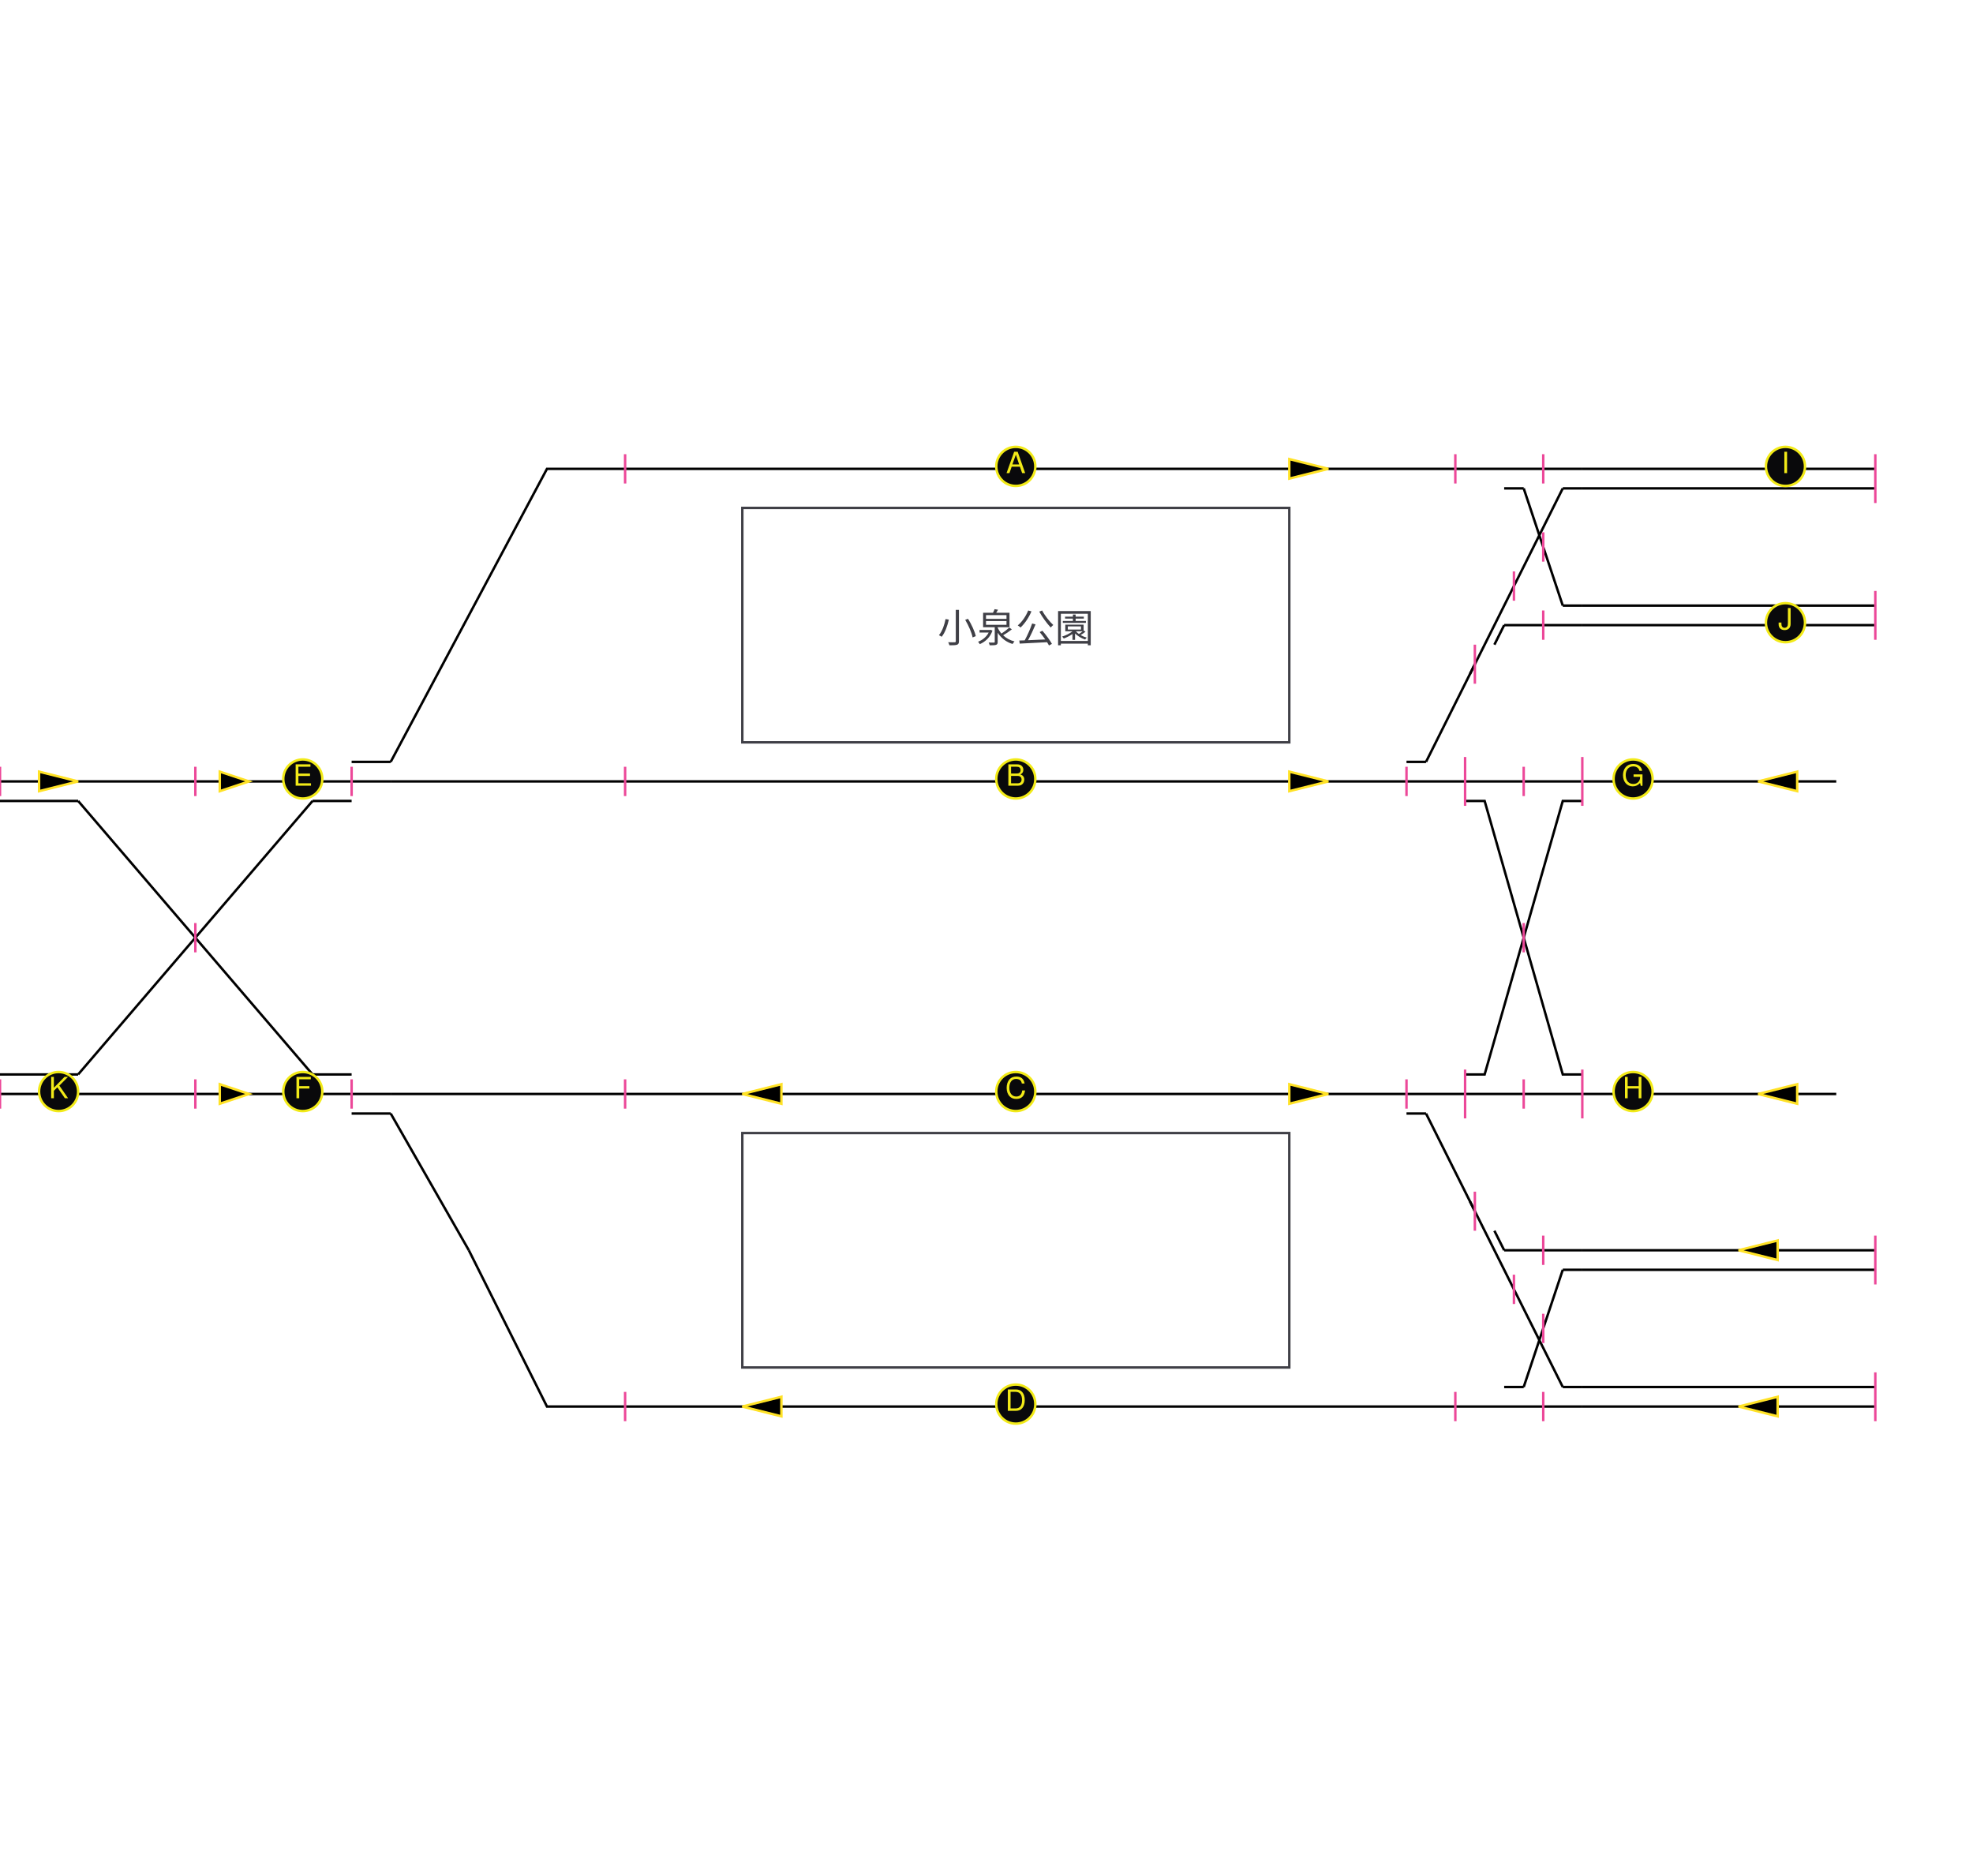
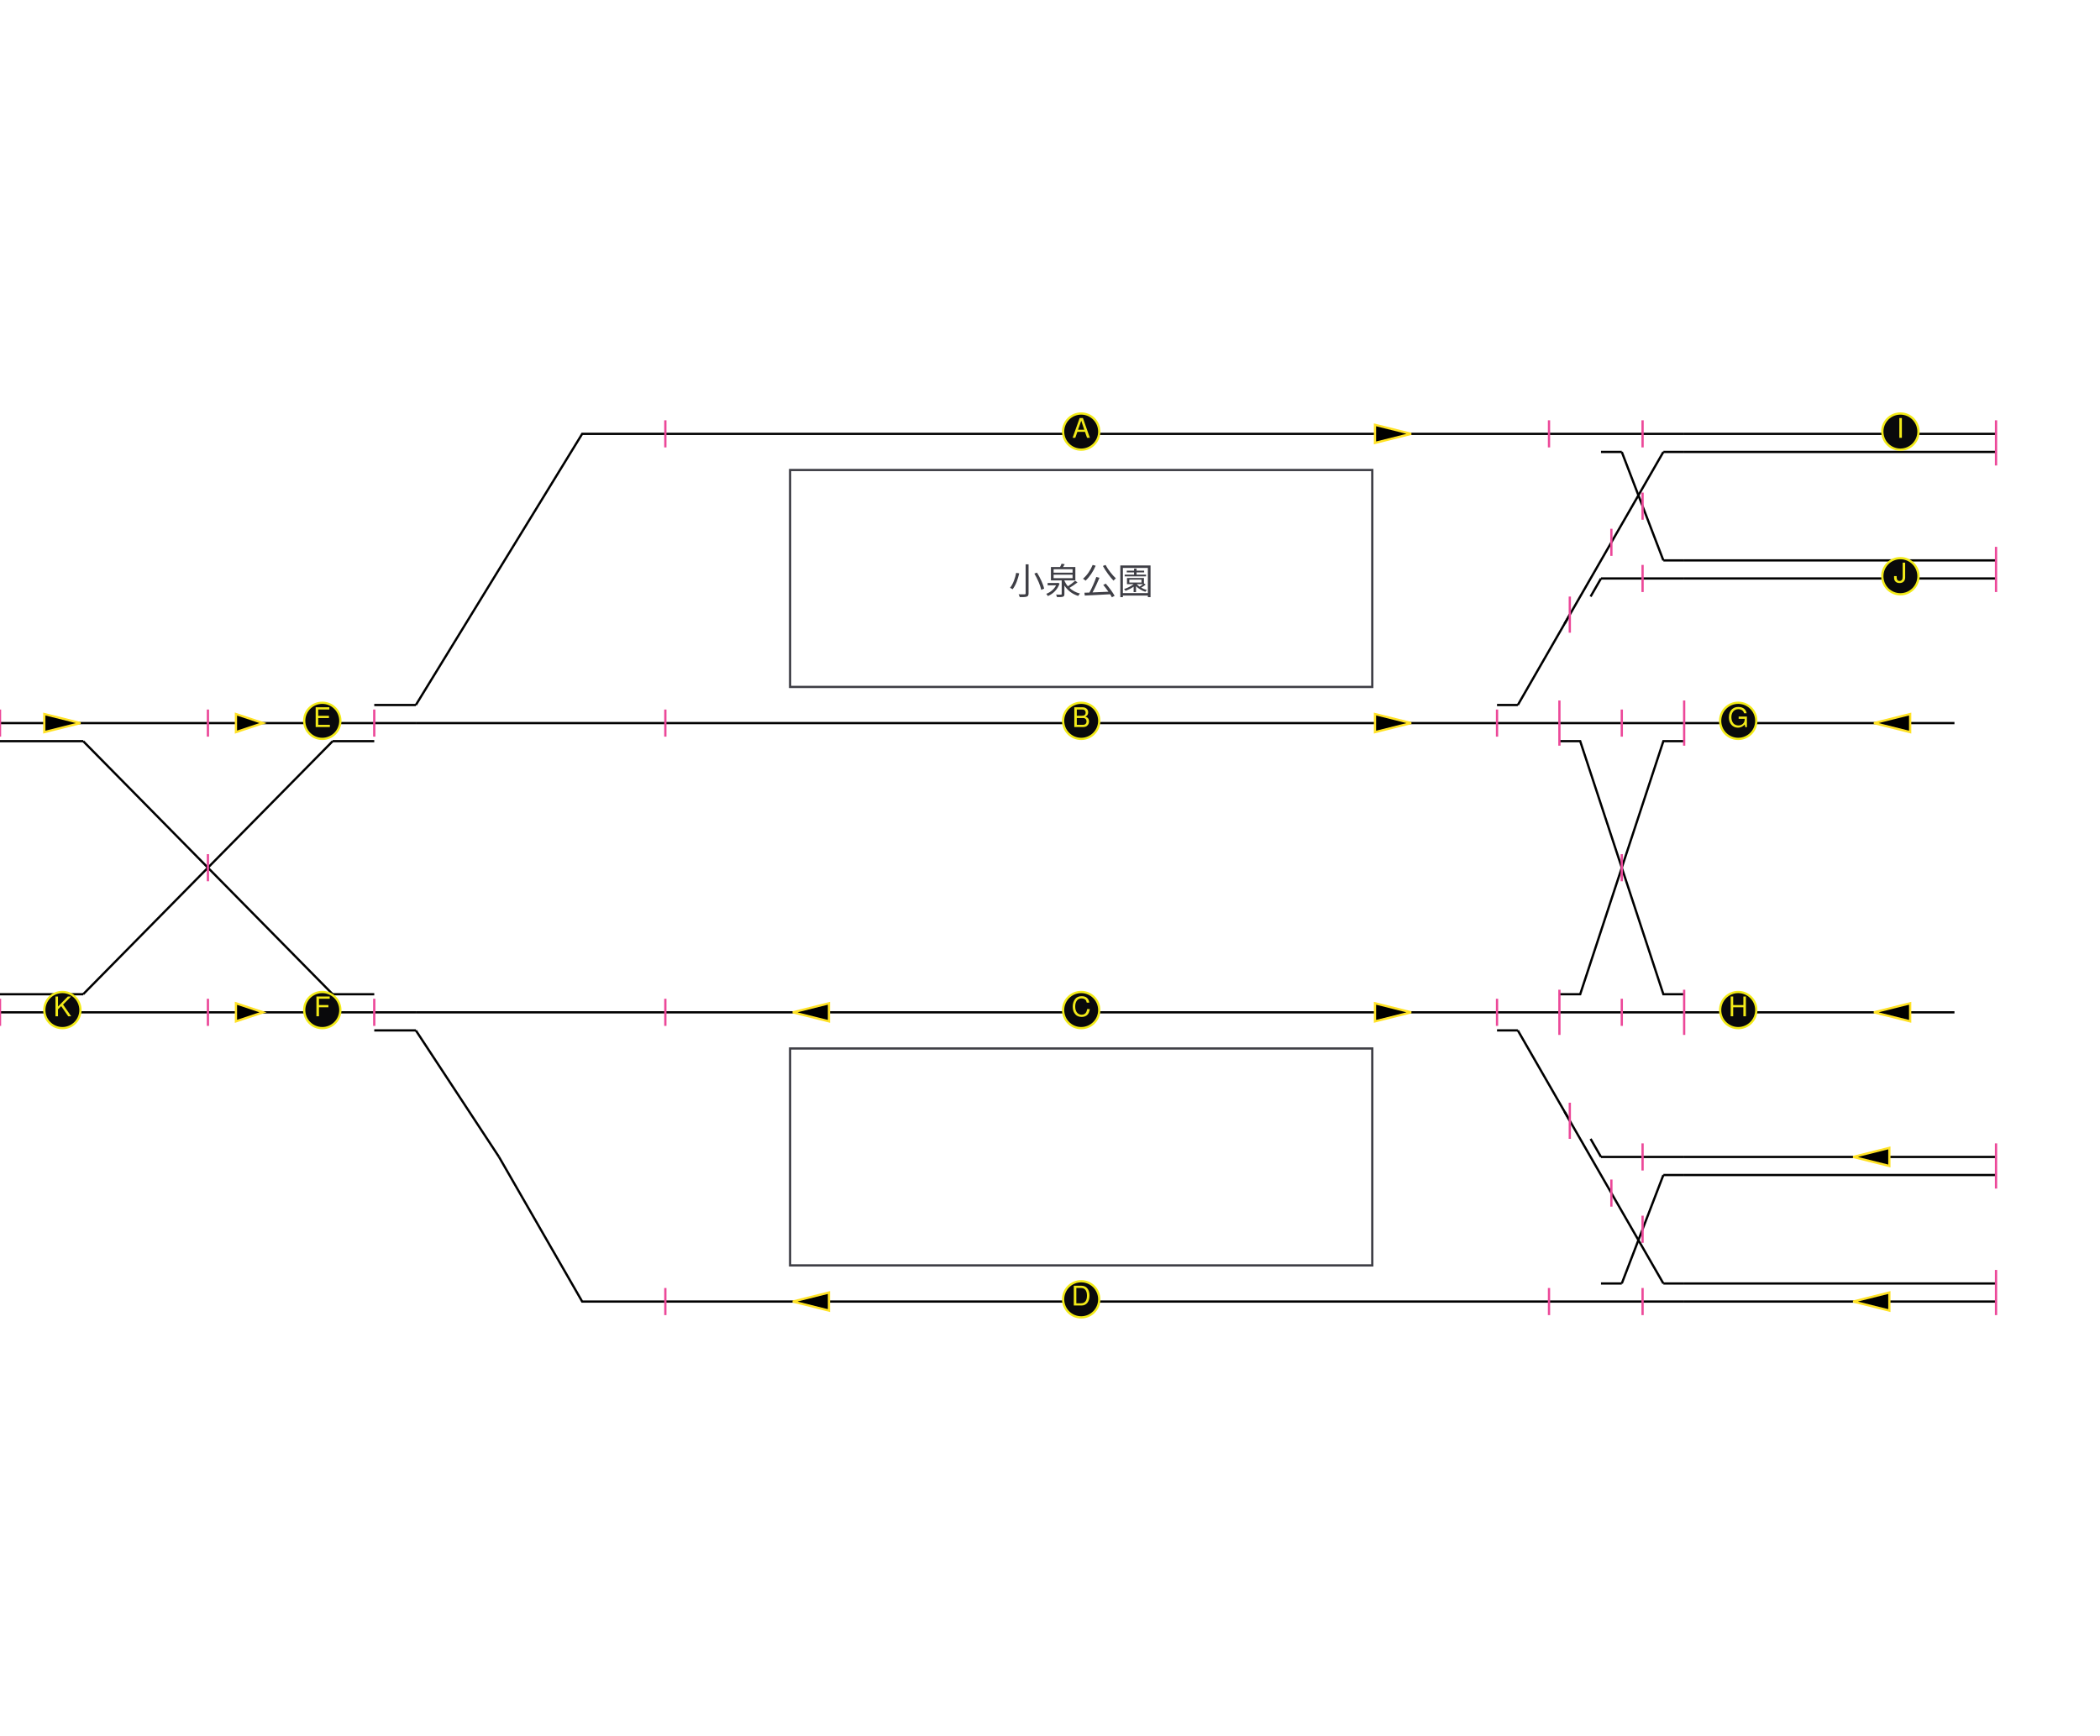
- <svg xmlns="http://www.w3.org/2000/svg" width="808" height="768" viewBox="0 0 808 768" style="background: transparent; color-scheme: light dark; color: light-dark(#000000, #ffffff);">
+ <svg xmlns="http://www.w3.org/2000/svg" width="929.2" height="768" viewBox="0 0 929.2 768" style="background: transparent; color-scheme: light dark; color: light-dark(#000000, #ffffff);">
  <g id="NT07_21AT_N" data-cell-id="NT07_21AT_N" fill="none" stroke="currentColor" stroke-width="1px">
-     <path d="M 0 320 L 32 320" vector-effect="non-scaling-stroke" />
-     <path d="M 32 320 L 80 320" vector-effect="non-scaling-stroke" />
+     <path d="M 0 320 L 36.8 320" vector-effect="non-scaling-stroke" />
+     <path d="M 36.8 320 L 92 320" vector-effect="non-scaling-stroke" />
  </g>
  <g id="NT07_21AT_R" data-cell-id="NT07_21AT_R" fill="none" stroke="currentColor" stroke-width="1px">
-     <path d="M 0 328 L 32 328" vector-effect="non-scaling-stroke" />
-     <path d="M 32 328 L 80 384" vector-effect="non-scaling-stroke" />
+     <path d="M 0 328 L 36.8 328" vector-effect="non-scaling-stroke" />
+     <path d="M 36.8 328 L 92 384" vector-effect="non-scaling-stroke" />
  </g>
  <g id="NT07_22AT_N" data-cell-id="NT07_22AT_N" fill="none" stroke="currentColor" stroke-width="1px">
-     <path d="M 0 448 L 32 448" vector-effect="non-scaling-stroke" />
-     <path d="M 32 448 L 80 448" vector-effect="non-scaling-stroke" />
+     <path d="M 0 448 L 36.8 448" vector-effect="non-scaling-stroke" />
+     <path d="M 36.8 448 L 92 448" vector-effect="non-scaling-stroke" />
  </g>
  <g id="NT07_22AT_R" data-cell-id="NT07_22AT_R" fill="none" stroke="currentColor" stroke-width="1px">
-     <path d="M 0 440 L 32 440" vector-effect="non-scaling-stroke" />
-     <path d="M 32 440 L 80 384" vector-effect="non-scaling-stroke" />
+     <path d="M 0 440 L 36.8 440" vector-effect="non-scaling-stroke" />
+     <path d="M 36.8 440 L 92 384" vector-effect="non-scaling-stroke" />
  </g>
  <g id="NT07_22BT_N" data-cell-id="NT07_22BT_N" fill="none" stroke="currentColor" stroke-width="1px">
-     <path d="M 80 320 L 128 320" vector-effect="non-scaling-stroke" />
-     <path d="M 128 320 L 144 320" vector-effect="non-scaling-stroke" />
+     <path d="M 92 320 L 147.2 320" vector-effect="non-scaling-stroke" />
+     <path d="M 147.2 320 L 165.6 320" vector-effect="non-scaling-stroke" />
  </g>
  <g id="NT07_22BT_R" data-cell-id="NT07_22BT_R" fill="none" stroke="currentColor" stroke-width="1px">
-     <path d="M 80 384 L 128 328" vector-effect="non-scaling-stroke" />
-     <path d="M 128 328 L 144 328" vector-effect="non-scaling-stroke" />
+     <path d="M 92 384 L 147.2 328" vector-effect="non-scaling-stroke" />
+     <path d="M 147.2 328 L 165.6 328" vector-effect="non-scaling-stroke" />
  </g>
  <g id="NT07_21BT_N" data-cell-id="NT07_21BT_N" fill="none" stroke="currentColor" stroke-width="1px">
-     <path d="M 80 448 L 128 448" vector-effect="non-scaling-stroke" />
-     <path d="M 128 448 L 144 448" vector-effect="non-scaling-stroke" />
+     <path d="M 92 448 L 147.2 448" vector-effect="non-scaling-stroke" />
+     <path d="M 147.2 448 L 165.6 448" vector-effect="non-scaling-stroke" />
  </g>
  <g id="NT07_21BT_R" data-cell-id="NT07_21BT_R" fill="none" stroke="currentColor" stroke-width="1px">
-     <path d="M 80 384 L 128 440" vector-effect="non-scaling-stroke" />
-     <path d="M 128 440 L 144 440" vector-effect="non-scaling-stroke" />
+     <path d="M 92 384 L 147.2 440" vector-effect="non-scaling-stroke" />
+     <path d="M 147.2 440 L 165.6 440" vector-effect="non-scaling-stroke" />
  </g>
  <g id="NT07_23T_N" data-cell-id="NT07_23T_N" fill="none" stroke="currentColor" stroke-width="1px">
-     <path d="M 144 320 L 160 320" vector-effect="non-scaling-stroke" />
-     <path d="M 160 320 L 256 320" vector-effect="non-scaling-stroke" />
+     <path d="M 165.6 320 L 184 320" vector-effect="non-scaling-stroke" />
+     <path d="M 184 320 L 294.4 320" vector-effect="non-scaling-stroke" />
  </g>
  <g id="NT07_23T_R" data-cell-id="NT07_23T_R" fill="none" stroke="currentColor" stroke-width="1px">
-     <path d="M 144 312 L 160 312" vector-effect="non-scaling-stroke" />
-     <path d="M 160 312 L 224 192 L 256 192" vector-effect="non-scaling-stroke" />
+     <path d="M 165.6 312 L 184 312" vector-effect="non-scaling-stroke" />
+     <path d="M 184 312 L 257.6 192 L 294.4 192" vector-effect="non-scaling-stroke" />
  </g>
  <g id="NT07_24T_N" data-cell-id="NT07_24T_N" fill="none" stroke="currentColor" stroke-width="1px">
-     <path d="M 144 448 L 160 448" vector-effect="non-scaling-stroke" />
-     <path d="M 160 448 L 256 448" vector-effect="non-scaling-stroke" />
+     <path d="M 165.6 448 L 184 448" vector-effect="non-scaling-stroke" />
+     <path d="M 184 448 L 294.4 448" vector-effect="non-scaling-stroke" />
  </g>
  <g id="NT07_24T_R" data-cell-id="NT07_24T_R" fill="none" stroke="currentColor" stroke-width="1px">
-     <path d="M 144 456 L 160 456" vector-effect="non-scaling-stroke" />
-     <path d="M 160 456 L 192 512" vector-effect="non-scaling-stroke" />
-     <path d="M 192 512 L 224 576 L 256 576" vector-effect="non-scaling-stroke" />
+     <path d="M 165.6 456 L 184 456" vector-effect="non-scaling-stroke" />
+     <path d="M 184 456 L 220.8 512" vector-effect="non-scaling-stroke" />
+     <path d="M 220.8 512 L 257.6 576 L 294.4 576" vector-effect="non-scaling-stroke" />
  </g>
  <g id="NT07_2RT" data-cell-id="NT07_2RT" fill="none" stroke="currentColor" stroke-width="1px">
-     <path d="M 256 320 L 576 320" vector-effect="non-scaling-stroke" />
+     <path d="M 294.4 320 L 662.4 320" vector-effect="non-scaling-stroke" />
  </g>
  <g id="NT07_1RT" data-cell-id="NT07_1RT" fill="none" stroke="currentColor" stroke-width="1px">
-     <path d="M 256 192 L 596 192" vector-effect="non-scaling-stroke" />
+     <path d="M 294.4 192 L 685.4 192" vector-effect="non-scaling-stroke" />
  </g>
  <g id="NT07_3LT" data-cell-id="NT07_3LT" fill="none" stroke="currentColor" stroke-width="1px">
-     <path d="M 256 448 L 576 448" vector-effect="non-scaling-stroke" />
+     <path d="M 294.4 448 L 662.4 448" vector-effect="non-scaling-stroke" />
  </g>
  <g id="NT07_4LT" data-cell-id="NT07_4LT" fill="none" stroke="currentColor" stroke-width="1px">
-     <path d="M 256 576 L 596 576" vector-effect="non-scaling-stroke" />
+     <path d="M 294.4 576 L 685.4 576" vector-effect="non-scaling-stroke" />
  </g>
  <g id="NT07_27T_N" data-cell-id="NT07_27T_N" fill="none" stroke="currentColor" stroke-width="1px">
-     <path d="M 576 320 L 600 320" vector-effect="non-scaling-stroke" />
+     <path d="M 662.4 320 L 690 320" vector-effect="non-scaling-stroke" />
  </g>
  <g id="NT07_27T_R" data-cell-id="NT07_27T_R" fill="none" stroke="currentColor" stroke-width="1px">
-     <path d="M 576 312 L 584 312" vector-effect="non-scaling-stroke" />
-     <path d="M 584 312 L 604 272" vector-effect="non-scaling-stroke" />
+     <path d="M 662.4 312 L 671.6 312" vector-effect="non-scaling-stroke" />
+     <path d="M 671.6 312 L 694.6 272" vector-effect="non-scaling-stroke" />
  </g>
  <g id="NT07_25AT_N" data-cell-id="NT07_25AT_N" fill="none" stroke="currentColor" stroke-width="1px">
-     <path d="M 596 192 L 632 192" vector-effect="non-scaling-stroke" />
+     <path d="M 685.4 192 L 726.8 192" vector-effect="non-scaling-stroke" />
  </g>
  <g id="NT07_25AT_R" data-cell-id="NT07_25AT_R" fill="none" stroke="currentColor" stroke-width="1px">
-     <path d="M 616 200 L 624 200" vector-effect="non-scaling-stroke" />
-     <path d="M 624 200 L 632 224" vector-effect="non-scaling-stroke" />
+     <path d="M 708.4 200 L 717.6 200" vector-effect="non-scaling-stroke" />
+     <path d="M 717.6 200 L 726.8 224" vector-effect="non-scaling-stroke" />
  </g>
  <g id="NT07_26BT_N" data-cell-id="NT07_26BT_N" fill="none" stroke="currentColor" stroke-width="1px">
-     <path d="M 632 192 L 648 192" vector-effect="non-scaling-stroke" />
-     <path d="M 648 192 L 768 192" vector-effect="non-scaling-stroke" />
+     <path d="M 726.8 192 L 745.2 192" vector-effect="non-scaling-stroke" />
+     <path d="M 745.2 192 L 883.2 192" vector-effect="non-scaling-stroke" />
  </g>
  <g id="NT07_26BT_R" data-cell-id="NT07_26BT_R" fill="none" stroke="currentColor" stroke-width="1px">
-     <path d="M 620 240 L 640 200" vector-effect="non-scaling-stroke" />
-     <path d="M 640 200 L 648 200" vector-effect="non-scaling-stroke" />
-     <path d="M 648 200 L 768 200" vector-effect="non-scaling-stroke" />
+     <path d="M 713 240 L 736 200" vector-effect="non-scaling-stroke" />
+     <path d="M 736 200 L 745.2 200" vector-effect="non-scaling-stroke" />
+     <path d="M 745.2 200 L 883.2 200" vector-effect="non-scaling-stroke" />
  </g>
  <g id="NT07_26AT_N" data-cell-id="NT07_26AT_N" fill="none" stroke="currentColor" stroke-width="1px">
-     <path d="M 612 264 L 616 256" vector-effect="non-scaling-stroke" />
-     <path d="M 616 256 L 632 256" vector-effect="non-scaling-stroke" />
+     <path d="M 703.8 264 L 708.4 256" vector-effect="non-scaling-stroke" />
+     <path d="M 708.4 256 L 726.8 256" vector-effect="non-scaling-stroke" />
  </g>
  <g id="NT07_26AT_R" data-cell-id="NT07_26AT_R" fill="none" stroke="currentColor" stroke-width="1px">
-     <path d="M 602 276 L 620 240" vector-effect="non-scaling-stroke" />
+     <path d="M 692.3 276 L 713 240" vector-effect="non-scaling-stroke" />
  </g>
  <g id="NT07_25BT_N" data-cell-id="NT07_25BT_N" fill="none" stroke="currentColor" stroke-width="1px">
-     <path d="M 632 256 L 648 256" vector-effect="non-scaling-stroke" />
-     <path d="M 648 256 L 768 256" vector-effect="non-scaling-stroke" />
+     <path d="M 726.8 256 L 745.2 256" vector-effect="non-scaling-stroke" />
+     <path d="M 745.2 256 L 883.2 256" vector-effect="non-scaling-stroke" />
  </g>
  <g id="NT07_25BT_R" data-cell-id="NT07_25BT_R" fill="none" stroke="currentColor" stroke-width="1px">
-     <path d="M 632 224 L 640 248" vector-effect="non-scaling-stroke" />
-     <path d="M 640 248 L 648 248" vector-effect="non-scaling-stroke" />
-     <path d="M 648 248 L 768 248" vector-effect="non-scaling-stroke" />
+     <path d="M 726.8 224 L 736 248" vector-effect="non-scaling-stroke" />
+     <path d="M 736 248 L 745.2 248" vector-effect="non-scaling-stroke" />
+     <path d="M 745.2 248 L 883.2 248" vector-effect="non-scaling-stroke" />
  </g>
  <g id="NT07_30T_N" data-cell-id="NT07_30T_N" fill="none" stroke="currentColor" stroke-width="1px">
-     <path d="M 576 448 L 600 448" vector-effect="non-scaling-stroke" />
+     <path d="M 662.4 448 L 690 448" vector-effect="non-scaling-stroke" />
  </g>
  <g id="NT07_30T_R" data-cell-id="NT07_30T_R" fill="none" stroke="currentColor" stroke-width="1px">
-     <path d="M 576 456 L 584 456" vector-effect="non-scaling-stroke" />
-     <path d="M 584 456 L 604 496" vector-effect="non-scaling-stroke" />
+     <path d="M 662.4 456 L 671.6 456" vector-effect="non-scaling-stroke" />
+     <path d="M 671.6 456 L 694.6 496" vector-effect="non-scaling-stroke" />
  </g>
  <g id="NT07_32AT_N" data-cell-id="NT07_32AT_N" fill="none" stroke="currentColor" stroke-width="1px">
-     <path d="M 596 576 L 632 576" vector-effect="non-scaling-stroke" />
+     <path d="M 685.4 576 L 726.8 576" vector-effect="non-scaling-stroke" />
  </g>
  <g id="NT07_32AT_R" data-cell-id="NT07_32AT_R" fill="none" stroke="currentColor" stroke-width="1px">
-     <path d="M 616 568 L 624 568" vector-effect="non-scaling-stroke" />
-     <path d="M 624 568 L 632 544" vector-effect="non-scaling-stroke" />
+     <path d="M 708.4 568 L 717.6 568" vector-effect="non-scaling-stroke" />
+     <path d="M 717.6 568 L 726.8 544" vector-effect="non-scaling-stroke" />
  </g>
  <g id="NT07_31BT_N" data-cell-id="NT07_31BT_N" fill="none" stroke="currentColor" stroke-width="1px">
-     <path d="M 632 576 L 648 576" vector-effect="non-scaling-stroke" />
-     <path d="M 648 576 L 768 576" vector-effect="non-scaling-stroke" />
+     <path d="M 726.8 576 L 745.2 576" vector-effect="non-scaling-stroke" />
+     <path d="M 745.2 576 L 883.2 576" vector-effect="non-scaling-stroke" />
  </g>
  <g id="NT07_31BT_R" data-cell-id="NT07_31BT_R" fill="none" stroke="currentColor" stroke-width="1px">
-     <path d="M 620 528 L 640 568" vector-effect="non-scaling-stroke" />
-     <path d="M 640 568 L 648 568" vector-effect="non-scaling-stroke" />
-     <path d="M 648 568 L 768 568" vector-effect="non-scaling-stroke" />
+     <path d="M 713 528 L 736 568" vector-effect="non-scaling-stroke" />
+     <path d="M 736 568 L 745.2 568" vector-effect="non-scaling-stroke" />
+     <path d="M 745.2 568 L 883.2 568" vector-effect="non-scaling-stroke" />
  </g>
  <g id="NT07_31AT_N" data-cell-id="NT07_31AT_N" fill="none" stroke="currentColor" stroke-width="1px">
-     <path d="M 612 504 L 616 512" vector-effect="non-scaling-stroke" />
-     <path d="M 616 512 L 632 512" vector-effect="non-scaling-stroke" />
+     <path d="M 703.8 504 L 708.4 512" vector-effect="non-scaling-stroke" />
+     <path d="M 708.4 512 L 726.8 512" vector-effect="non-scaling-stroke" />
  </g>
  <g id="NT07_31AT_R" data-cell-id="NT07_31AT_R" fill="none" stroke="currentColor" stroke-width="1px">
-     <path d="M 602 492 L 620 528" vector-effect="non-scaling-stroke" />
+     <path d="M 692.3 492 L 713 528" vector-effect="non-scaling-stroke" />
  </g>
  <g id="NT07_32BT_N" data-cell-id="NT07_32BT_N" fill="none" stroke="currentColor" stroke-width="1px">
-     <path d="M 632 512 L 648 512" vector-effect="non-scaling-stroke" />
-     <path d="M 648 512 L 768 512" vector-effect="non-scaling-stroke" />
+     <path d="M 726.8 512 L 745.2 512" vector-effect="non-scaling-stroke" />
+     <path d="M 745.2 512 L 883.2 512" vector-effect="non-scaling-stroke" />
  </g>
  <g id="NT07_32BT_R" data-cell-id="NT07_32BT_R" fill="none" stroke="currentColor" stroke-width="1px">
-     <path d="M 632 544 L 640 520" vector-effect="non-scaling-stroke" />
-     <path d="M 640 520 L 648 520" vector-effect="non-scaling-stroke" />
-     <path d="M 648 520 L 768 520" vector-effect="non-scaling-stroke" />
+     <path d="M 726.8 544 L 736 520" vector-effect="non-scaling-stroke" />
+     <path d="M 736 520 L 745.2 520" vector-effect="non-scaling-stroke" />
+     <path d="M 745.2 520 L 883.2 520" vector-effect="non-scaling-stroke" />
  </g>
  <g id="NT07_28AT_N" data-cell-id="NT07_28AT_N" fill="none" stroke="currentColor" stroke-width="1px">
-     <path d="M 600 320 L 624 320" vector-effect="non-scaling-stroke" />
+     <path d="M 690 320 L 717.6 320" vector-effect="non-scaling-stroke" />
  </g>
  <g id="NT07_28AT_R" data-cell-id="NT07_28AT_R" fill="none" stroke="currentColor" stroke-width="1px">
-     <path d="M 600 328 L 608 328 L 624 384" vector-effect="non-scaling-stroke" />
+     <path d="M 690 328 L 699.2 328 L 717.6 384" vector-effect="non-scaling-stroke" />
  </g>
  <g id="NT07_29AT_N" data-cell-id="NT07_29AT_N" fill="none" stroke="currentColor" stroke-width="1px">
-     <path d="M 600 448 L 624 448" vector-effect="non-scaling-stroke" />
+     <path d="M 690 448 L 717.6 448" vector-effect="non-scaling-stroke" />
  </g>
  <g id="NT07_29AT_R" data-cell-id="NT07_29AT_R" fill="none" stroke="currentColor" stroke-width="1px">
-     <path d="M 600 440 L 608 440 L 624 384" vector-effect="non-scaling-stroke" />
+     <path d="M 690 440 L 699.2 440 L 717.6 384" vector-effect="non-scaling-stroke" />
  </g>
  <g id="NT07_29BT_N" data-cell-id="NT07_29BT_N" fill="none" stroke="currentColor" stroke-width="1px">
-     <path d="M 624 320 L 648 320" vector-effect="non-scaling-stroke" />
+     <path d="M 717.6 320 L 745.2 320" vector-effect="non-scaling-stroke" />
  </g>
  <g id="NT07_29BT_R" data-cell-id="NT07_29BT_R" fill="none" stroke="currentColor" stroke-width="1px">
-     <path d="M 624 384 L 640 328 L 648 328" vector-effect="non-scaling-stroke" />
+     <path d="M 717.6 384 L 736 328 L 745.2 328" vector-effect="non-scaling-stroke" />
  </g>
  <g id="NT07_28BT_N" data-cell-id="NT07_28BT_N" fill="none" stroke="currentColor" stroke-width="1px">
-     <path d="M 624 448 L 648 448" vector-effect="non-scaling-stroke" />
+     <path d="M 717.6 448 L 745.2 448" vector-effect="non-scaling-stroke" />
  </g>
  <g id="NT07_28BT_R" data-cell-id="NT07_28BT_R" fill="none" stroke="currentColor" stroke-width="1px">
-     <path d="M 624 384 L 640 440 L 648 440" vector-effect="non-scaling-stroke" />
+     <path d="M 717.6 384 L 736 440 L 745.2 440" vector-effect="non-scaling-stroke" />
  </g>
  <g id="NT07_DEPOT_1T" data-cell-id="NT07_DEPOT_1T" fill="none" stroke="currentColor" stroke-width="1px">
-     <path d="M 648 320 L 752 320" vector-effect="non-scaling-stroke" />
+     <path d="M 745.2 320 L 864.8 320" vector-effect="non-scaling-stroke" />
  </g>
  <g id="NT07_DEPOT_2T" data-cell-id="NT07_DEPOT_2T" fill="none" stroke="currentColor" stroke-width="1px">
-     <path d="M 648 448 L 752 448" vector-effect="non-scaling-stroke" />
+     <path d="M 745.2 448 L 864.8 448" vector-effect="non-scaling-stroke" />
  </g>
  <g id="NT07_Platform_1" data-cell-id="NT07_Platform_1">
-     <rect x="304" y="208" width="224" height="96" fill="none" stroke="#3F3F46" stroke-width="1" />
+     <rect x="349.6" y="208" width="257.6" height="96" fill="none" stroke="#3F3F46" stroke-width="1" />
  </g>
  <g id="NT07_Platform_2" data-cell-id="NT07_Platform_2">
-     <rect x="304" y="464" width="224" height="96" fill="none" stroke="#3F3F46" stroke-width="1" />
+     <rect x="349.6" y="464" width="257.6" height="96" fill="none" stroke="#3F3F46" stroke-width="1" />
  </g>
  <g id="Destination_NT07_1RT" data-cell-id="Destination_NT07_1RT" data-circuit-id="NT07_1RT" data-destination-code="A">
-     <ellipse id="Destination_NT07_1RT_Circle" data-cell-id="Destination_NT07_1RT_Circle" cx="416" cy="191" rx="8" ry="8" fill="#09090B" stroke="#F2EA18" stroke-width="1" vector-effect="non-scaling-stroke" />
-     <text id="Destination_NT07_1RT_Label" data-cell-id="Destination_NT07_1RT_Label" x="416" y="191" text-anchor="middle" dominant-baseline="central" font-family="Helvetica, Arial, sans-serif" font-size="12" fill="#F2EA18">A</text>
+     <ellipse id="Destination_NT07_1RT_Circle" data-cell-id="Destination_NT07_1RT_Circle" cx="478.4" cy="191" rx="8" ry="8" fill="#09090B" stroke="#F2EA18" stroke-width="1" vector-effect="non-scaling-stroke" />
+     <text id="Destination_NT07_1RT_Label" data-cell-id="Destination_NT07_1RT_Label" x="478.4" y="191" text-anchor="middle" dominant-baseline="central" font-family="Helvetica, Arial, sans-serif" font-size="12" fill="#F2EA18">A</text>
  </g>
  <g id="Destination_NT07_2RT" data-cell-id="Destination_NT07_2RT" data-circuit-id="NT07_2RT" data-destination-code="B">
-     <ellipse id="Destination_NT07_2RT_Circle" data-cell-id="Destination_NT07_2RT_Circle" cx="416" cy="319" rx="8" ry="8" fill="#09090B" stroke="#F2EA18" stroke-width="1" vector-effect="non-scaling-stroke" />
-     <text id="Destination_NT07_2RT_Label" data-cell-id="Destination_NT07_2RT_Label" x="416" y="319" text-anchor="middle" dominant-baseline="central" font-family="Helvetica, Arial, sans-serif" font-size="12" fill="#F2EA18">B</text>
+     <ellipse id="Destination_NT07_2RT_Circle" data-cell-id="Destination_NT07_2RT_Circle" cx="478.4" cy="319" rx="8" ry="8" fill="#09090B" stroke="#F2EA18" stroke-width="1" vector-effect="non-scaling-stroke" />
+     <text id="Destination_NT07_2RT_Label" data-cell-id="Destination_NT07_2RT_Label" x="478.4" y="319" text-anchor="middle" dominant-baseline="central" font-family="Helvetica, Arial, sans-serif" font-size="12" fill="#F2EA18">B</text>
  </g>
  <g id="Destination_NT07_3LT" data-cell-id="Destination_NT07_3LT" data-circuit-id="NT07_3LT" data-destination-code="C">
-     <ellipse id="Destination_NT07_3LT_Circle" data-cell-id="Destination_NT07_3LT_Circle" cx="416" cy="447" rx="8" ry="8" fill="#09090B" stroke="#F2EA18" stroke-width="1" vector-effect="non-scaling-stroke" />
-     <text id="Destination_NT07_3LT_Label" data-cell-id="Destination_NT07_3LT_Label" x="416" y="447" text-anchor="middle" dominant-baseline="central" font-family="Helvetica, Arial, sans-serif" font-size="12" fill="#F2EA18">C</text>
+     <ellipse id="Destination_NT07_3LT_Circle" data-cell-id="Destination_NT07_3LT_Circle" cx="478.4" cy="447" rx="8" ry="8" fill="#09090B" stroke="#F2EA18" stroke-width="1" vector-effect="non-scaling-stroke" />
+     <text id="Destination_NT07_3LT_Label" data-cell-id="Destination_NT07_3LT_Label" x="478.4" y="447" text-anchor="middle" dominant-baseline="central" font-family="Helvetica, Arial, sans-serif" font-size="12" fill="#F2EA18">C</text>
  </g>
  <g id="Destination_NT07_4LT" data-cell-id="Destination_NT07_4LT" data-circuit-id="NT07_4LT" data-destination-code="D">
-     <ellipse id="Destination_NT07_4LT_Circle" data-cell-id="Destination_NT07_4LT_Circle" cx="416" cy="575" rx="8" ry="8" fill="#09090B" stroke="#F2EA18" stroke-width="1" vector-effect="non-scaling-stroke" />
-     <text id="Destination_NT07_4LT_Label" data-cell-id="Destination_NT07_4LT_Label" x="416" y="575" text-anchor="middle" dominant-baseline="central" font-family="Helvetica, Arial, sans-serif" font-size="12" fill="#F2EA18">D</text>
+     <ellipse id="Destination_NT07_4LT_Circle" data-cell-id="Destination_NT07_4LT_Circle" cx="478.4" cy="575" rx="8" ry="8" fill="#09090B" stroke="#F2EA18" stroke-width="1" vector-effect="non-scaling-stroke" />
+     <text id="Destination_NT07_4LT_Label" data-cell-id="Destination_NT07_4LT_Label" x="478.4" y="575" text-anchor="middle" dominant-baseline="central" font-family="Helvetica, Arial, sans-serif" font-size="12" fill="#F2EA18">D</text>
  </g>
  <g id="Destination_NT07_22BT" data-cell-id="Destination_NT07_22BT" data-circuit-id="NT07_22BT" data-destination-code="E">
-     <ellipse id="Destination_NT07_22BT_Circle" data-cell-id="Destination_NT07_22BT_Circle" cx="124" cy="319" rx="8" ry="8" fill="#09090B" stroke="#F2EA18" stroke-width="1" vector-effect="non-scaling-stroke" />
-     <text id="Destination_NT07_22BT_Label" data-cell-id="Destination_NT07_22BT_Label" x="124" y="319" text-anchor="middle" dominant-baseline="central" font-family="Helvetica, Arial, sans-serif" font-size="12" fill="#F2EA18">E</text>
+     <ellipse id="Destination_NT07_22BT_Circle" data-cell-id="Destination_NT07_22BT_Circle" cx="142.6" cy="319" rx="8" ry="8" fill="#09090B" stroke="#F2EA18" stroke-width="1" vector-effect="non-scaling-stroke" />
+     <text id="Destination_NT07_22BT_Label" data-cell-id="Destination_NT07_22BT_Label" x="142.6" y="319" text-anchor="middle" dominant-baseline="central" font-family="Helvetica, Arial, sans-serif" font-size="12" fill="#F2EA18">E</text>
  </g>
  <g id="Destination_NT07_21BT" data-cell-id="Destination_NT07_21BT" data-circuit-id="NT07_21BT" data-destination-code="F">
-     <ellipse id="Destination_NT07_21BT_Circle" data-cell-id="Destination_NT07_21BT_Circle" cx="124" cy="447" rx="8" ry="8" fill="#09090B" stroke="#F2EA18" stroke-width="1" vector-effect="non-scaling-stroke" />
-     <text id="Destination_NT07_21BT_Label" data-cell-id="Destination_NT07_21BT_Label" x="124" y="447" text-anchor="middle" dominant-baseline="central" font-family="Helvetica, Arial, sans-serif" font-size="12" fill="#F2EA18">F</text>
+     <ellipse id="Destination_NT07_21BT_Circle" data-cell-id="Destination_NT07_21BT_Circle" cx="142.6" cy="447" rx="8" ry="8" fill="#09090B" stroke="#F2EA18" stroke-width="1" vector-effect="non-scaling-stroke" />
+     <text id="Destination_NT07_21BT_Label" data-cell-id="Destination_NT07_21BT_Label" x="142.6" y="447" text-anchor="middle" dominant-baseline="central" font-family="Helvetica, Arial, sans-serif" font-size="12" fill="#F2EA18">F</text>
  </g>
  <g id="Destination_NT07_22AT" data-cell-id="Destination_NT07_22AT" data-circuit-id="NT07_22AT" data-destination-code="K">
-     <ellipse id="Destination_NT07_22AT_Circle" data-cell-id="Destination_NT07_22AT_Circle" cx="24" cy="447" rx="8" ry="8" fill="#09090B" stroke="#F2EA18" stroke-width="1" vector-effect="non-scaling-stroke" />
-     <text id="Destination_NT07_22AT_Label" data-cell-id="Destination_NT07_22AT_Label" x="24" y="447" text-anchor="middle" dominant-baseline="central" font-family="Helvetica, Arial, sans-serif" font-size="12" fill="#F2EA18">K</text>
+     <ellipse id="Destination_NT07_22AT_Circle" data-cell-id="Destination_NT07_22AT_Circle" cx="27.6" cy="447" rx="8" ry="8" fill="#09090B" stroke="#F2EA18" stroke-width="1" vector-effect="non-scaling-stroke" />
+     <text id="Destination_NT07_22AT_Label" data-cell-id="Destination_NT07_22AT_Label" x="27.6" y="447" text-anchor="middle" dominant-baseline="central" font-family="Helvetica, Arial, sans-serif" font-size="12" fill="#F2EA18">K</text>
  </g>
  <g id="Destination_NT07_DEPOT_1T" data-cell-id="Destination_NT07_DEPOT_1T" data-circuit-id="NT07_DEPOT_1T" data-destination-code="G">
-     <ellipse id="Destination_NT07_DEPOT_1T_Circle" data-cell-id="Destination_NT07_DEPOT_1T_Circle" cx="668.8" cy="319" rx="8" ry="8" fill="#09090B" stroke="#F2EA18" stroke-width="1" vector-effect="non-scaling-stroke" />
-     <text id="Destination_NT07_DEPOT_1T_Label" data-cell-id="Destination_NT07_DEPOT_1T_Label" x="668.8" y="319" text-anchor="middle" dominant-baseline="central" font-family="Helvetica, Arial, sans-serif" font-size="12" fill="#F2EA18">G</text>
+     <ellipse id="Destination_NT07_DEPOT_1T_Circle" data-cell-id="Destination_NT07_DEPOT_1T_Circle" cx="769.12" cy="319" rx="8" ry="8" fill="#09090B" stroke="#F2EA18" stroke-width="1" vector-effect="non-scaling-stroke" />
+     <text id="Destination_NT07_DEPOT_1T_Label" data-cell-id="Destination_NT07_DEPOT_1T_Label" x="769.12" y="319" text-anchor="middle" dominant-baseline="central" font-family="Helvetica, Arial, sans-serif" font-size="12" fill="#F2EA18">G</text>
  </g>
  <g id="Destination_NT07_DEPOT_2T" data-cell-id="Destination_NT07_DEPOT_2T" data-circuit-id="NT07_DEPOT_2T" data-destination-code="H">
-     <ellipse id="Destination_NT07_DEPOT_2T_Circle" data-cell-id="Destination_NT07_DEPOT_2T_Circle" cx="668.8" cy="447" rx="8" ry="8" fill="#09090B" stroke="#F2EA18" stroke-width="1" vector-effect="non-scaling-stroke" />
-     <text id="Destination_NT07_DEPOT_2T_Label" data-cell-id="Destination_NT07_DEPOT_2T_Label" x="668.8" y="447" text-anchor="middle" dominant-baseline="central" font-family="Helvetica, Arial, sans-serif" font-size="12" fill="#F2EA18">H</text>
+     <ellipse id="Destination_NT07_DEPOT_2T_Circle" data-cell-id="Destination_NT07_DEPOT_2T_Circle" cx="769.12" cy="447" rx="8" ry="8" fill="#09090B" stroke="#F2EA18" stroke-width="1" vector-effect="non-scaling-stroke" />
+     <text id="Destination_NT07_DEPOT_2T_Label" data-cell-id="Destination_NT07_DEPOT_2T_Label" x="769.12" y="447" text-anchor="middle" dominant-baseline="central" font-family="Helvetica, Arial, sans-serif" font-size="12" fill="#F2EA18">H</text>
  </g>
  <g id="Destination_NT07_26BT" data-cell-id="Destination_NT07_26BT" data-circuit-id="NT07_26BT" data-destination-code="I">
-     <ellipse id="Destination_NT07_26BT_Circle" data-cell-id="Destination_NT07_26BT_Circle" cx="731.2" cy="191" rx="8" ry="8" fill="#09090B" stroke="#F2EA18" stroke-width="1" vector-effect="non-scaling-stroke" />
-     <text id="Destination_NT07_26BT_Label" data-cell-id="Destination_NT07_26BT_Label" x="731.2" y="191" text-anchor="middle" dominant-baseline="central" font-family="Helvetica, Arial, sans-serif" font-size="12" fill="#F2EA18">I</text>
+     <ellipse id="Destination_NT07_26BT_Circle" data-cell-id="Destination_NT07_26BT_Circle" cx="840.88" cy="191" rx="8" ry="8" fill="#09090B" stroke="#F2EA18" stroke-width="1" vector-effect="non-scaling-stroke" />
+     <text id="Destination_NT07_26BT_Label" data-cell-id="Destination_NT07_26BT_Label" x="840.88" y="191" text-anchor="middle" dominant-baseline="central" font-family="Helvetica, Arial, sans-serif" font-size="12" fill="#F2EA18">I</text>
  </g>
  <g id="Destination_NT07_25BT" data-cell-id="Destination_NT07_25BT" data-circuit-id="NT07_25BT" data-destination-code="J">
-     <ellipse id="Destination_NT07_25BT_Circle" data-cell-id="Destination_NT07_25BT_Circle" cx="731.2" cy="255" rx="8" ry="8" fill="#09090B" stroke="#F2EA18" stroke-width="1" vector-effect="non-scaling-stroke" />
-     <text id="Destination_NT07_25BT_Label" data-cell-id="Destination_NT07_25BT_Label" x="731.2" y="255" text-anchor="middle" dominant-baseline="central" font-family="Helvetica, Arial, sans-serif" font-size="12" fill="#F2EA18">J</text>
+     <ellipse id="Destination_NT07_25BT_Circle" data-cell-id="Destination_NT07_25BT_Circle" cx="840.88" cy="255" rx="8" ry="8" fill="#09090B" stroke="#F2EA18" stroke-width="1" vector-effect="non-scaling-stroke" />
+     <text id="Destination_NT07_25BT_Label" data-cell-id="Destination_NT07_25BT_Label" x="840.88" y="255" text-anchor="middle" dominant-baseline="central" font-family="Helvetica, Arial, sans-serif" font-size="12" fill="#F2EA18">J</text>
  </g>
  <g id="Origin_NT07_21AT" data-cell-id="Origin_NT07_21AT" data-circuit-id="NT07_21AT">
-     <polygon points="16,316 32,320 16,324" fill="#000000" stroke="#FFE226" stroke-width="1" vector-effect="non-scaling-stroke" />
+     <polygon points="19.6,316 35.6,320 19.6,324" fill="#000000" stroke="#FFE226" stroke-width="1" vector-effect="non-scaling-stroke" />
  </g>
  <g id="Origin_NT07_22BT" data-cell-id="Origin_NT07_22BT" data-circuit-id="NT07_22BT">
-     <polygon points="90,316 102,320 90,324" fill="#000000" stroke="#FFE226" stroke-width="1" vector-effect="non-scaling-stroke" />
+     <polygon points="104.4,316 116.4,320 104.4,324" fill="#000000" stroke="#FFE226" stroke-width="1" vector-effect="non-scaling-stroke" />
  </g>
  <g id="Origin_NT07_21BT" data-cell-id="Origin_NT07_21BT" data-circuit-id="NT07_21BT">
-     <polygon points="90,444 102,448 90,452" fill="#000000" stroke="#FFE226" stroke-width="1" vector-effect="non-scaling-stroke" />
+     <polygon points="104.4,444 116.4,448 104.4,452" fill="#000000" stroke="#FFE226" stroke-width="1" vector-effect="non-scaling-stroke" />
  </g>
  <g id="Origin_NT07_1RT" data-cell-id="Origin_NT07_1RT" data-circuit-id="NT07_1RT">
-     <polygon points="528,188 544,192 528,196" fill="#000000" stroke="#FFE226" stroke-width="1" vector-effect="non-scaling-stroke" />
+     <polygon points="608.4,188 624.4,192 608.4,196" fill="#000000" stroke="#FFE226" stroke-width="1" vector-effect="non-scaling-stroke" />
  </g>
  <g id="Origin_NT07_2RT" data-cell-id="Origin_NT07_2RT" data-circuit-id="NT07_2RT">
-     <polygon points="528,316 544,320 528,324" fill="#000000" stroke="#FFE226" stroke-width="1" vector-effect="non-scaling-stroke" />
+     <polygon points="608.4,316 624.4,320 608.4,324" fill="#000000" stroke="#FFE226" stroke-width="1" vector-effect="non-scaling-stroke" />
  </g>
  <g id="Origin_NT07_31BT" data-cell-id="Origin_NT07_31BT" data-circuit-id="NT07_31BT">
-     <polygon points="728,572 712,576 728,580" fill="#000000" stroke="#FFE226" stroke-width="1" vector-effect="non-scaling-stroke" />
+     <polygon points="836,572 820,576 836,580" fill="#000000" stroke="#FFE226" stroke-width="1" vector-effect="non-scaling-stroke" />
  </g>
  <g id="Origin_NT07_32BT" data-cell-id="Origin_NT07_32BT" data-circuit-id="NT07_32BT">
-     <polygon points="728,508 712,512 728,516" fill="#000000" stroke="#FFE226" stroke-width="1" vector-effect="non-scaling-stroke" />
+     <polygon points="836,508 820,512 836,516" fill="#000000" stroke="#FFE226" stroke-width="1" vector-effect="non-scaling-stroke" />
  </g>
  <g id="Origin_NT07_3LT_L" data-cell-id="Origin_NT07_3LT_L" data-circuit-id="NT07_3LT" data-route-direction="L">
-     <polygon points="320,444 304,448 320,452" fill="#000000" stroke="#FFE226" stroke-width="1" vector-effect="non-scaling-stroke" />
+     <polygon points="366.8,444 350.8,448 366.8,452" fill="#000000" stroke="#FFE226" stroke-width="1" vector-effect="non-scaling-stroke" />
  </g>
  <g id="Origin_NT07_3LT_R" data-cell-id="Origin_NT07_3LT_R" data-circuit-id="NT07_3LT" data-route-direction="R">
-     <polygon points="528,444 544,448 528,452" fill="#000000" stroke="#FFE226" stroke-width="1" vector-effect="non-scaling-stroke" />
+     <polygon points="608.4,444 624.4,448 608.4,452" fill="#000000" stroke="#FFE226" stroke-width="1" vector-effect="non-scaling-stroke" />
  </g>
  <g id="Origin_NT07_4LT" data-cell-id="Origin_NT07_4LT" data-circuit-id="NT07_4LT">
-     <polygon points="320,572 304,576 320,580" fill="#000000" stroke="#FFE226" stroke-width="1" vector-effect="non-scaling-stroke" />
+     <polygon points="366.8,572 350.8,576 366.8,580" fill="#000000" stroke="#FFE226" stroke-width="1" vector-effect="non-scaling-stroke" />
  </g>
  <g id="Origin_NT07_DEPOT_1T" data-cell-id="Origin_NT07_DEPOT_1T" data-circuit-id="NT07_DEPOT_1T">
-     <polygon points="736,316 720,320 736,324" fill="#000000" stroke="#FFE226" stroke-width="1" vector-effect="non-scaling-stroke" />
+     <polygon points="845.2,316 829.2,320 845.2,324" fill="#000000" stroke="#FFE226" stroke-width="1" vector-effect="non-scaling-stroke" />
  </g>
  <g id="Origin_NT07_DEPOT_2T" data-cell-id="Origin_NT07_DEPOT_2T" data-circuit-id="NT07_DEPOT_2T">
-     <polygon points="736,444 720,448 736,452" fill="#000000" stroke="#FFE226" stroke-width="1" vector-effect="non-scaling-stroke" />
-   </g>
-   <text id="NT07_Label_Station" data-cell-id="NT07_Label_Station" x="416" y="256" text-anchor="middle" dominant-baseline="central" font-family="Arial" font-size="16" fill="#3F3F46">小泉公園</text>
+     <polygon points="845.2,444 829.2,448 845.2,452" fill="#000000" stroke="#FFE226" stroke-width="1" vector-effect="non-scaling-stroke" />
+   </g>
+   <text id="NT07_Label_Station" data-cell-id="NT07_Label_Station" x="478.4" y="256" text-anchor="middle" dominant-baseline="central" font-family="Arial" font-size="16" fill="#3F3F46">小泉公園</text>
  <g id="NT07_Boundary_01" data-cell-id="NT07_Boundary_01" fill="none" stroke="#EC4899" stroke-width="1px">
    <path d="M 0 314 L 0 326" vector-effect="non-scaling-stroke" />
  </g>
  <g id="NT07_Boundary_02" data-cell-id="NT07_Boundary_02" fill="none" stroke="#EC4899" stroke-width="1px">
    <path d="M 0 442 L 0 454" vector-effect="non-scaling-stroke" />
  </g>
  <g id="NT07_Boundary_05" data-cell-id="NT07_Boundary_05" fill="none" stroke="#EC4899" stroke-width="1px">
-     <path d="M 80 314 L 80 326" vector-effect="non-scaling-stroke" />
+     <path d="M 92 314 L 92 326" vector-effect="non-scaling-stroke" />
  </g>
  <g id="NT07_Boundary_06" data-cell-id="NT07_Boundary_06" fill="none" stroke="#EC4899" stroke-width="1px">
-     <path d="M 80 378 L 80 390" vector-effect="non-scaling-stroke" />
+     <path d="M 92 378 L 92 390" vector-effect="non-scaling-stroke" />
  </g>
  <g id="NT07_Boundary_07" data-cell-id="NT07_Boundary_07" fill="none" stroke="#EC4899" stroke-width="1px">
-     <path d="M 80 442 L 80 454" vector-effect="non-scaling-stroke" />
+     <path d="M 92 442 L 92 454" vector-effect="non-scaling-stroke" />
  </g>
  <g id="NT07_Boundary_10" data-cell-id="NT07_Boundary_10" fill="none" stroke="#EC4899" stroke-width="1px">
-     <path d="M 144 314 L 144 326" vector-effect="non-scaling-stroke" />
+     <path d="M 165.6 314 L 165.6 326" vector-effect="non-scaling-stroke" />
  </g>
  <g id="NT07_Boundary_11" data-cell-id="NT07_Boundary_11" fill="none" stroke="#EC4899" stroke-width="1px">
-     <path d="M 144 442 L 144 454" vector-effect="non-scaling-stroke" />
+     <path d="M 165.6 442 L 165.6 454" vector-effect="non-scaling-stroke" />
  </g>
  <g id="NT07_Boundary_15" data-cell-id="NT07_Boundary_15" fill="none" stroke="#EC4899" stroke-width="1px">
-     <path d="M 256 186 L 256 198" vector-effect="non-scaling-stroke" />
+     <path d="M 294.4 186 L 294.4 198" vector-effect="non-scaling-stroke" />
  </g>
  <g id="NT07_Boundary_16" data-cell-id="NT07_Boundary_16" fill="none" stroke="#EC4899" stroke-width="1px">
-     <path d="M 256 314 L 256 326" vector-effect="non-scaling-stroke" />
+     <path d="M 294.4 314 L 294.4 326" vector-effect="non-scaling-stroke" />
  </g>
  <g id="NT07_Boundary_17" data-cell-id="NT07_Boundary_17" fill="none" stroke="#EC4899" stroke-width="1px">
-     <path d="M 256 442 L 256 454" vector-effect="non-scaling-stroke" />
+     <path d="M 294.4 442 L 294.4 454" vector-effect="non-scaling-stroke" />
  </g>
  <g id="NT07_Boundary_18" data-cell-id="NT07_Boundary_18" fill="none" stroke="#EC4899" stroke-width="1px">
-     <path d="M 256 570 L 256 582" vector-effect="non-scaling-stroke" />
+     <path d="M 294.4 570 L 294.4 582" vector-effect="non-scaling-stroke" />
  </g>
  <g id="NT07_Boundary_19" data-cell-id="NT07_Boundary_19" fill="none" stroke="#EC4899" stroke-width="1px">
-     <path d="M 596 186 L 596 198" vector-effect="non-scaling-stroke" />
+     <path d="M 685.4 186 L 685.4 198" vector-effect="non-scaling-stroke" />
  </g>
  <g id="NT07_Boundary_20" data-cell-id="NT07_Boundary_20" fill="none" stroke="#EC4899" stroke-width="1px">
-     <path d="M 576 314 L 576 326" vector-effect="non-scaling-stroke" />
+     <path d="M 662.4 314 L 662.4 326" vector-effect="non-scaling-stroke" />
  </g>
  <g id="NT07_Boundary_21" data-cell-id="NT07_Boundary_21" fill="none" stroke="#EC4899" stroke-width="1px">
-     <path d="M 576 442 L 576 454" vector-effect="non-scaling-stroke" />
+     <path d="M 662.4 442 L 662.4 454" vector-effect="non-scaling-stroke" />
  </g>
  <g id="NT07_Boundary_22" data-cell-id="NT07_Boundary_22" fill="none" stroke="#EC4899" stroke-width="1px">
-     <path d="M 596 570 L 596 582" vector-effect="non-scaling-stroke" />
+     <path d="M 685.4 570 L 685.4 582" vector-effect="non-scaling-stroke" />
  </g>
  <g id="NT07_Boundary_27_28A" data-cell-id="NT07_Boundary_27_28A" fill="none" stroke="#EC4899" stroke-width="1px">
-     <path d="M 600 310 L 600 330" vector-effect="non-scaling-stroke" />
+     <path d="M 690 310 L 690 330" vector-effect="non-scaling-stroke" />
  </g>
  <g id="NT07_Boundary_30_29A" data-cell-id="NT07_Boundary_30_29A" fill="none" stroke="#EC4899" stroke-width="1px">
-     <path d="M 600 438 L 600 458" vector-effect="non-scaling-stroke" />
+     <path d="M 690 438 L 690 458" vector-effect="non-scaling-stroke" />
  </g>
  <g id="NT07_Boundary_27_26A" data-cell-id="NT07_Boundary_27_26A" fill="none" stroke="#EC4899" stroke-width="1px">
-     <path d="M 604 264 L 604 280" vector-effect="non-scaling-stroke" />
+     <path d="M 694.6 264 L 694.6 280" vector-effect="non-scaling-stroke" />
  </g>
  <g id="NT07_Boundary_30_31A" data-cell-id="NT07_Boundary_30_31A" fill="none" stroke="#EC4899" stroke-width="1px">
-     <path d="M 604 488 L 604 504" vector-effect="non-scaling-stroke" />
+     <path d="M 694.6 488 L 694.6 504" vector-effect="non-scaling-stroke" />
  </g>
  <g id="NT07_Boundary_25A_26B" data-cell-id="NT07_Boundary_25A_26B" fill="none" stroke="#EC4899" stroke-width="1px">
-     <path d="M 632 186 L 632 198" vector-effect="non-scaling-stroke" />
+     <path d="M 726.8 186 L 726.8 198" vector-effect="non-scaling-stroke" />
  </g>
  <g id="NT07_Boundary_32A_31B" data-cell-id="NT07_Boundary_32A_31B" fill="none" stroke="#EC4899" stroke-width="1px">
-     <path d="M 632 570 L 632 582" vector-effect="non-scaling-stroke" />
+     <path d="M 726.8 570 L 726.8 582" vector-effect="non-scaling-stroke" />
  </g>
  <g id="NT07_Boundary_25A_25B" data-cell-id="NT07_Boundary_25A_25B" fill="none" stroke="#EC4899" stroke-width="1px">
-     <path d="M 632 218 L 632 230" vector-effect="non-scaling-stroke" />
+     <path d="M 726.8 218 L 726.8 230" vector-effect="non-scaling-stroke" />
  </g>
  <g id="NT07_Boundary_32A_32B" data-cell-id="NT07_Boundary_32A_32B" fill="none" stroke="#EC4899" stroke-width="1px">
-     <path d="M 632 538 L 632 550" vector-effect="non-scaling-stroke" />
+     <path d="M 726.8 538 L 726.8 550" vector-effect="non-scaling-stroke" />
  </g>
  <g id="NT07_Boundary_26A_26B" data-cell-id="NT07_Boundary_26A_26B" fill="none" stroke="#EC4899" stroke-width="1px">
-     <path d="M 620 234 L 620 246" vector-effect="non-scaling-stroke" />
+     <path d="M 713 234 L 713 246" vector-effect="non-scaling-stroke" />
  </g>
  <g id="NT07_Boundary_31A_31B" data-cell-id="NT07_Boundary_31A_31B" fill="none" stroke="#EC4899" stroke-width="1px">
-     <path d="M 620 522 L 620 534" vector-effect="non-scaling-stroke" />
+     <path d="M 713 522 L 713 534" vector-effect="non-scaling-stroke" />
  </g>
  <g id="NT07_Boundary_26A_25B" data-cell-id="NT07_Boundary_26A_25B" fill="none" stroke="#EC4899" stroke-width="1px">
-     <path d="M 632 250 L 632 262" vector-effect="non-scaling-stroke" />
+     <path d="M 726.8 250 L 726.8 262" vector-effect="non-scaling-stroke" />
  </g>
  <g id="NT07_Boundary_31A_32B" data-cell-id="NT07_Boundary_31A_32B" fill="none" stroke="#EC4899" stroke-width="1px">
-     <path d="M 632 506 L 632 518" vector-effect="non-scaling-stroke" />
+     <path d="M 726.8 506 L 726.8 518" vector-effect="non-scaling-stroke" />
  </g>
  <g id="NT07_Boundary_28A_29B" data-cell-id="NT07_Boundary_28A_29B" fill="none" stroke="#EC4899" stroke-width="1px">
-     <path d="M 624 314 L 624 326" vector-effect="non-scaling-stroke" />
+     <path d="M 717.6 314 L 717.6 326" vector-effect="non-scaling-stroke" />
  </g>
  <g id="NT07_Boundary_29A_28B" data-cell-id="NT07_Boundary_29A_28B" fill="none" stroke="#EC4899" stroke-width="1px">
-     <path d="M 624 442 L 624 454" vector-effect="non-scaling-stroke" />
+     <path d="M 717.6 442 L 717.6 454" vector-effect="non-scaling-stroke" />
  </g>
  <g id="NT07_Boundary_Scissors" data-cell-id="NT07_Boundary_Scissors" fill="none" stroke="#EC4899" stroke-width="1px">
-     <path d="M 624 378 L 624 390" vector-effect="non-scaling-stroke" />
+     <path d="M 717.6 378 L 717.6 390" vector-effect="non-scaling-stroke" />
  </g>
  <g id="NT07_Boundary_29B_Depot1" data-cell-id="NT07_Boundary_29B_Depot1" fill="none" stroke="#EC4899" stroke-width="1px">
-     <path d="M 648 310 L 648 330" vector-effect="non-scaling-stroke" />
+     <path d="M 745.2 310 L 745.2 330" vector-effect="non-scaling-stroke" />
  </g>
  <g id="NT07_Boundary_28B_Depot2" data-cell-id="NT07_Boundary_28B_Depot2" fill="none" stroke="#EC4899" stroke-width="1px">
-     <path d="M 648 438 L 648 458" vector-effect="non-scaling-stroke" />
+     <path d="M 745.2 438 L 745.2 458" vector-effect="non-scaling-stroke" />
  </g>
  <g id="NT07_Boundary_EastExpressDown" data-cell-id="NT07_Boundary_EastExpressDown" fill="none" stroke="#EC4899" stroke-width="1px">
-     <path d="M 768 186 L 768 206" vector-effect="non-scaling-stroke" />
+     <path d="M 883.2 186 L 883.2 206" vector-effect="non-scaling-stroke" />
  </g>
  <g id="NT07_Boundary_EastLocalDown" data-cell-id="NT07_Boundary_EastLocalDown" fill="none" stroke="#EC4899" stroke-width="1px">
-     <path d="M 768 242 L 768 262" vector-effect="non-scaling-stroke" />
+     <path d="M 883.2 242 L 883.2 262" vector-effect="non-scaling-stroke" />
  </g>
  <g id="NT07_Boundary_EastLocalUp" data-cell-id="NT07_Boundary_EastLocalUp" fill="none" stroke="#EC4899" stroke-width="1px">
-     <path d="M 768 506 L 768 526" vector-effect="non-scaling-stroke" />
+     <path d="M 883.2 506 L 883.2 526" vector-effect="non-scaling-stroke" />
  </g>
  <g id="NT07_Boundary_EastExpressUp" data-cell-id="NT07_Boundary_EastExpressUp" fill="none" stroke="#EC4899" stroke-width="1px">
-     <path d="M 768 562 L 768 582" vector-effect="non-scaling-stroke" />
+     <path d="M 883.2 562 L 883.2 582" vector-effect="non-scaling-stroke" />
  </g>
</svg>
